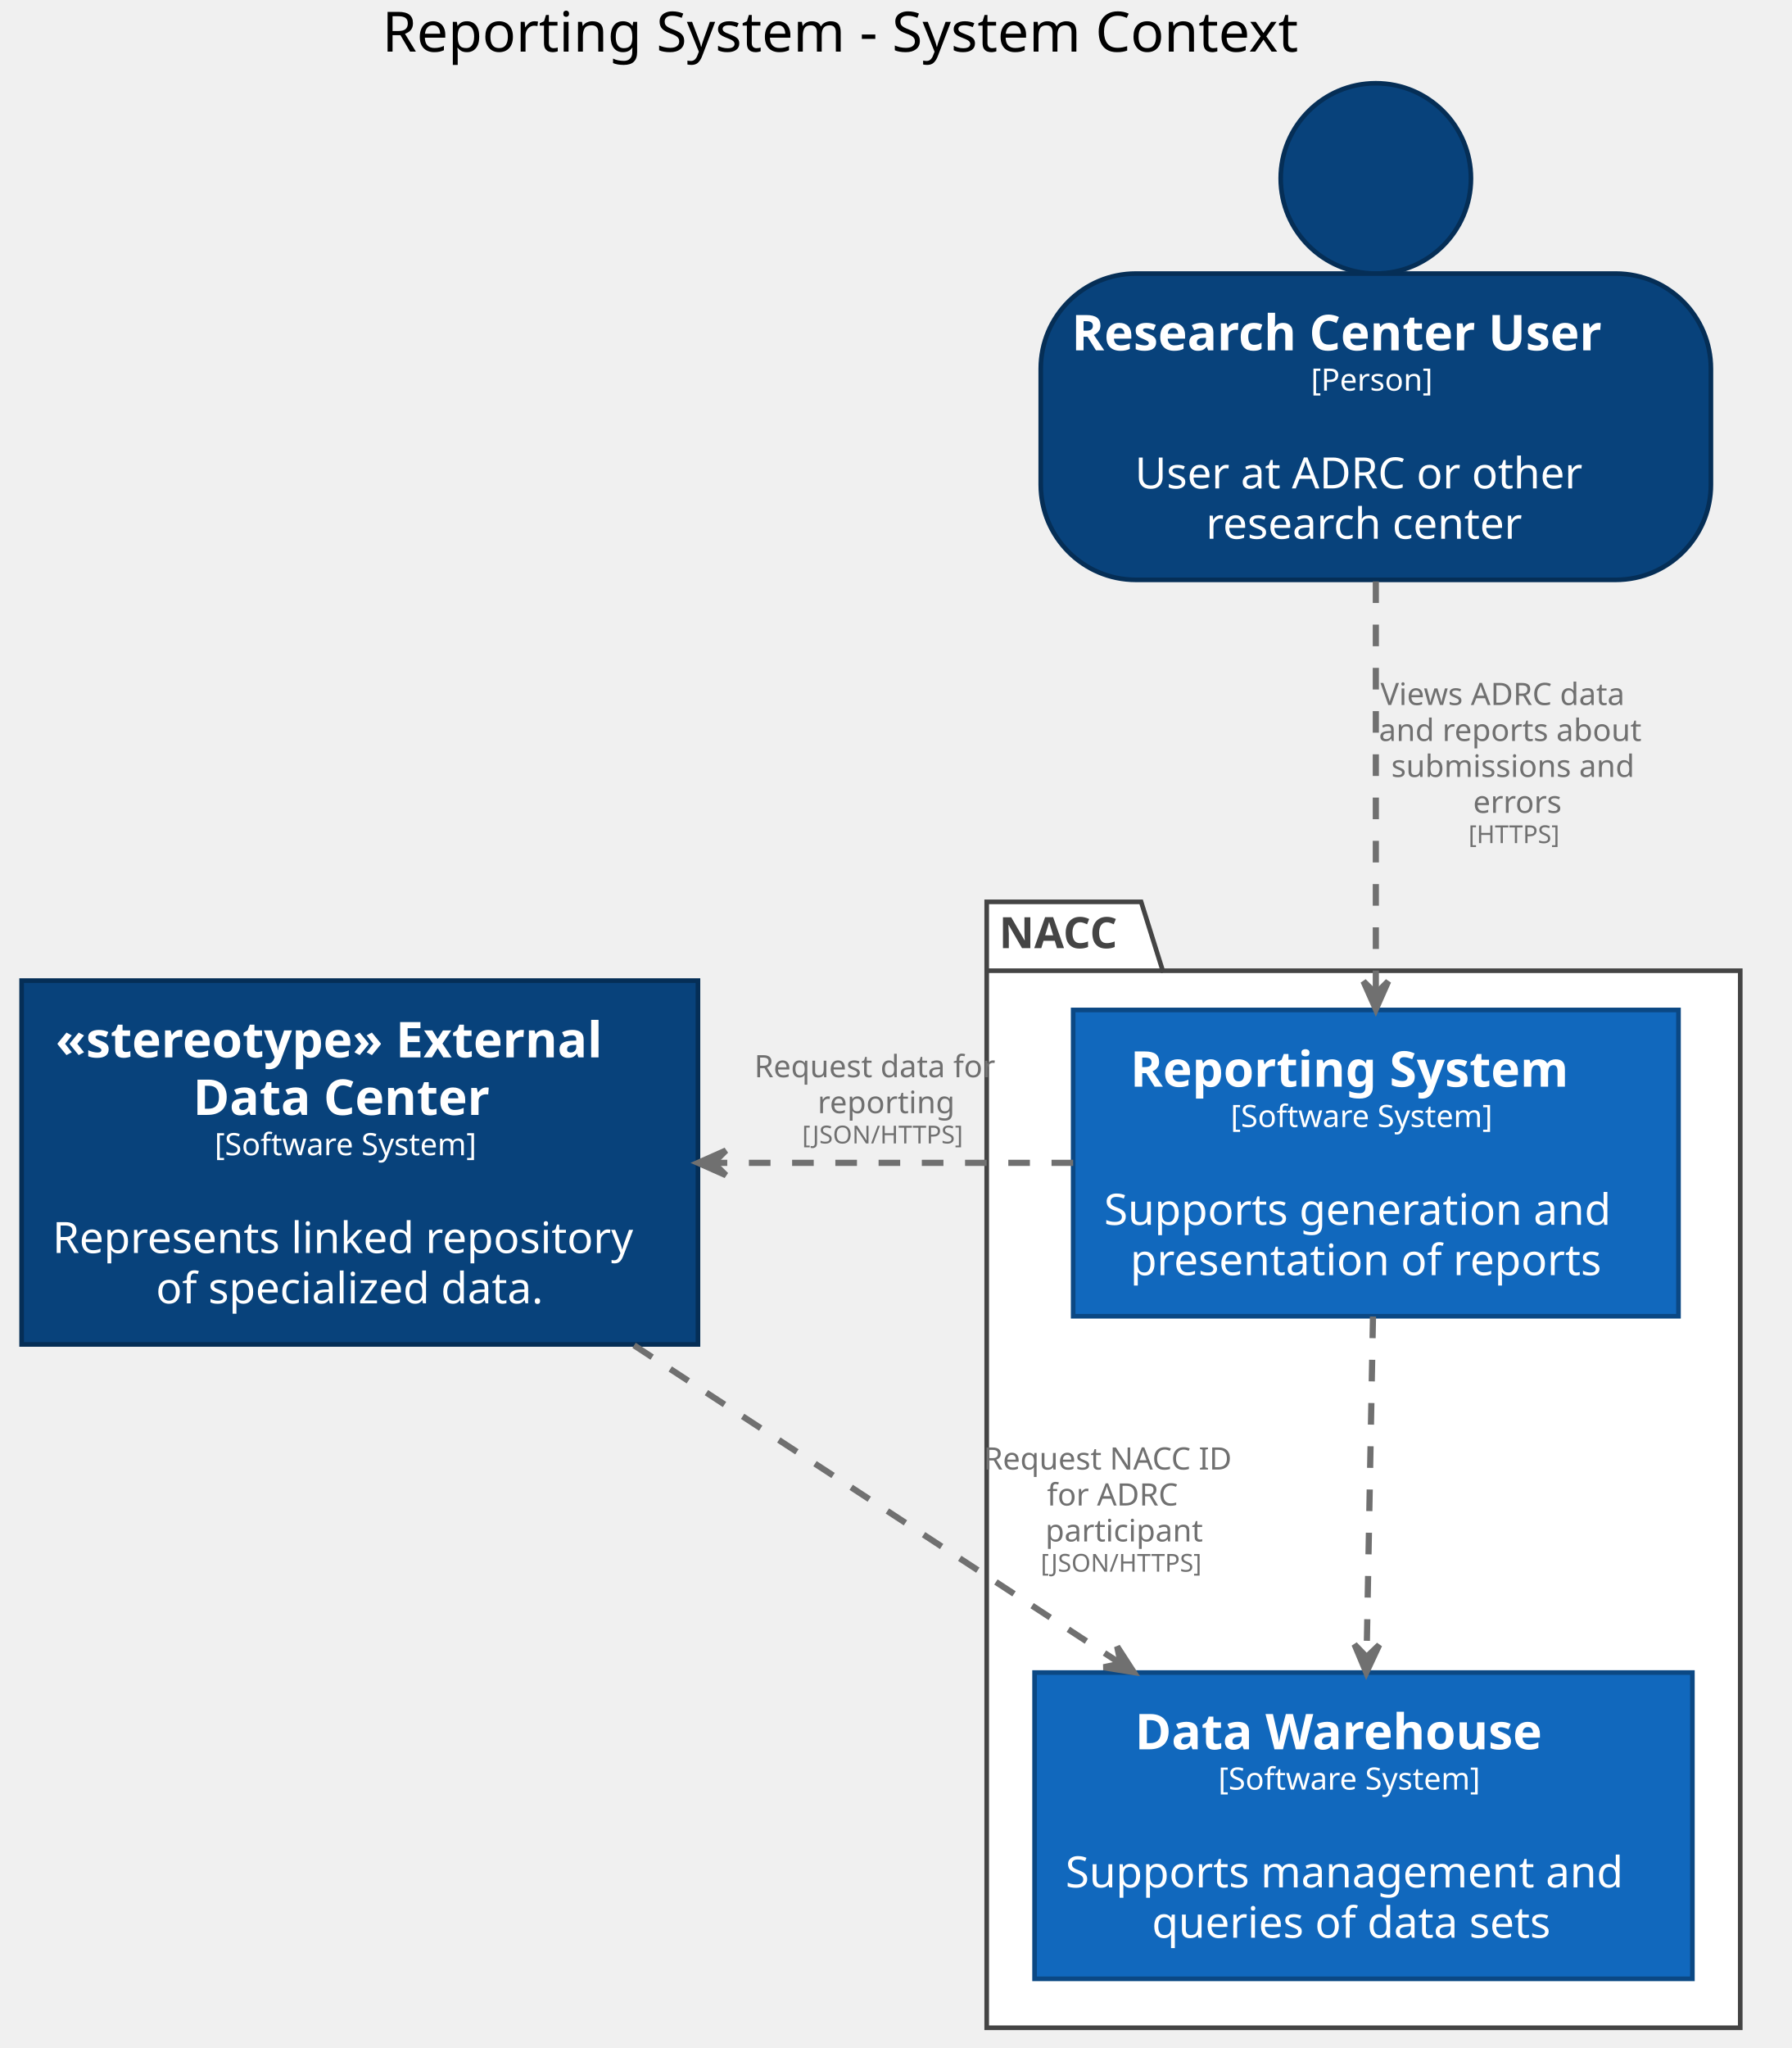
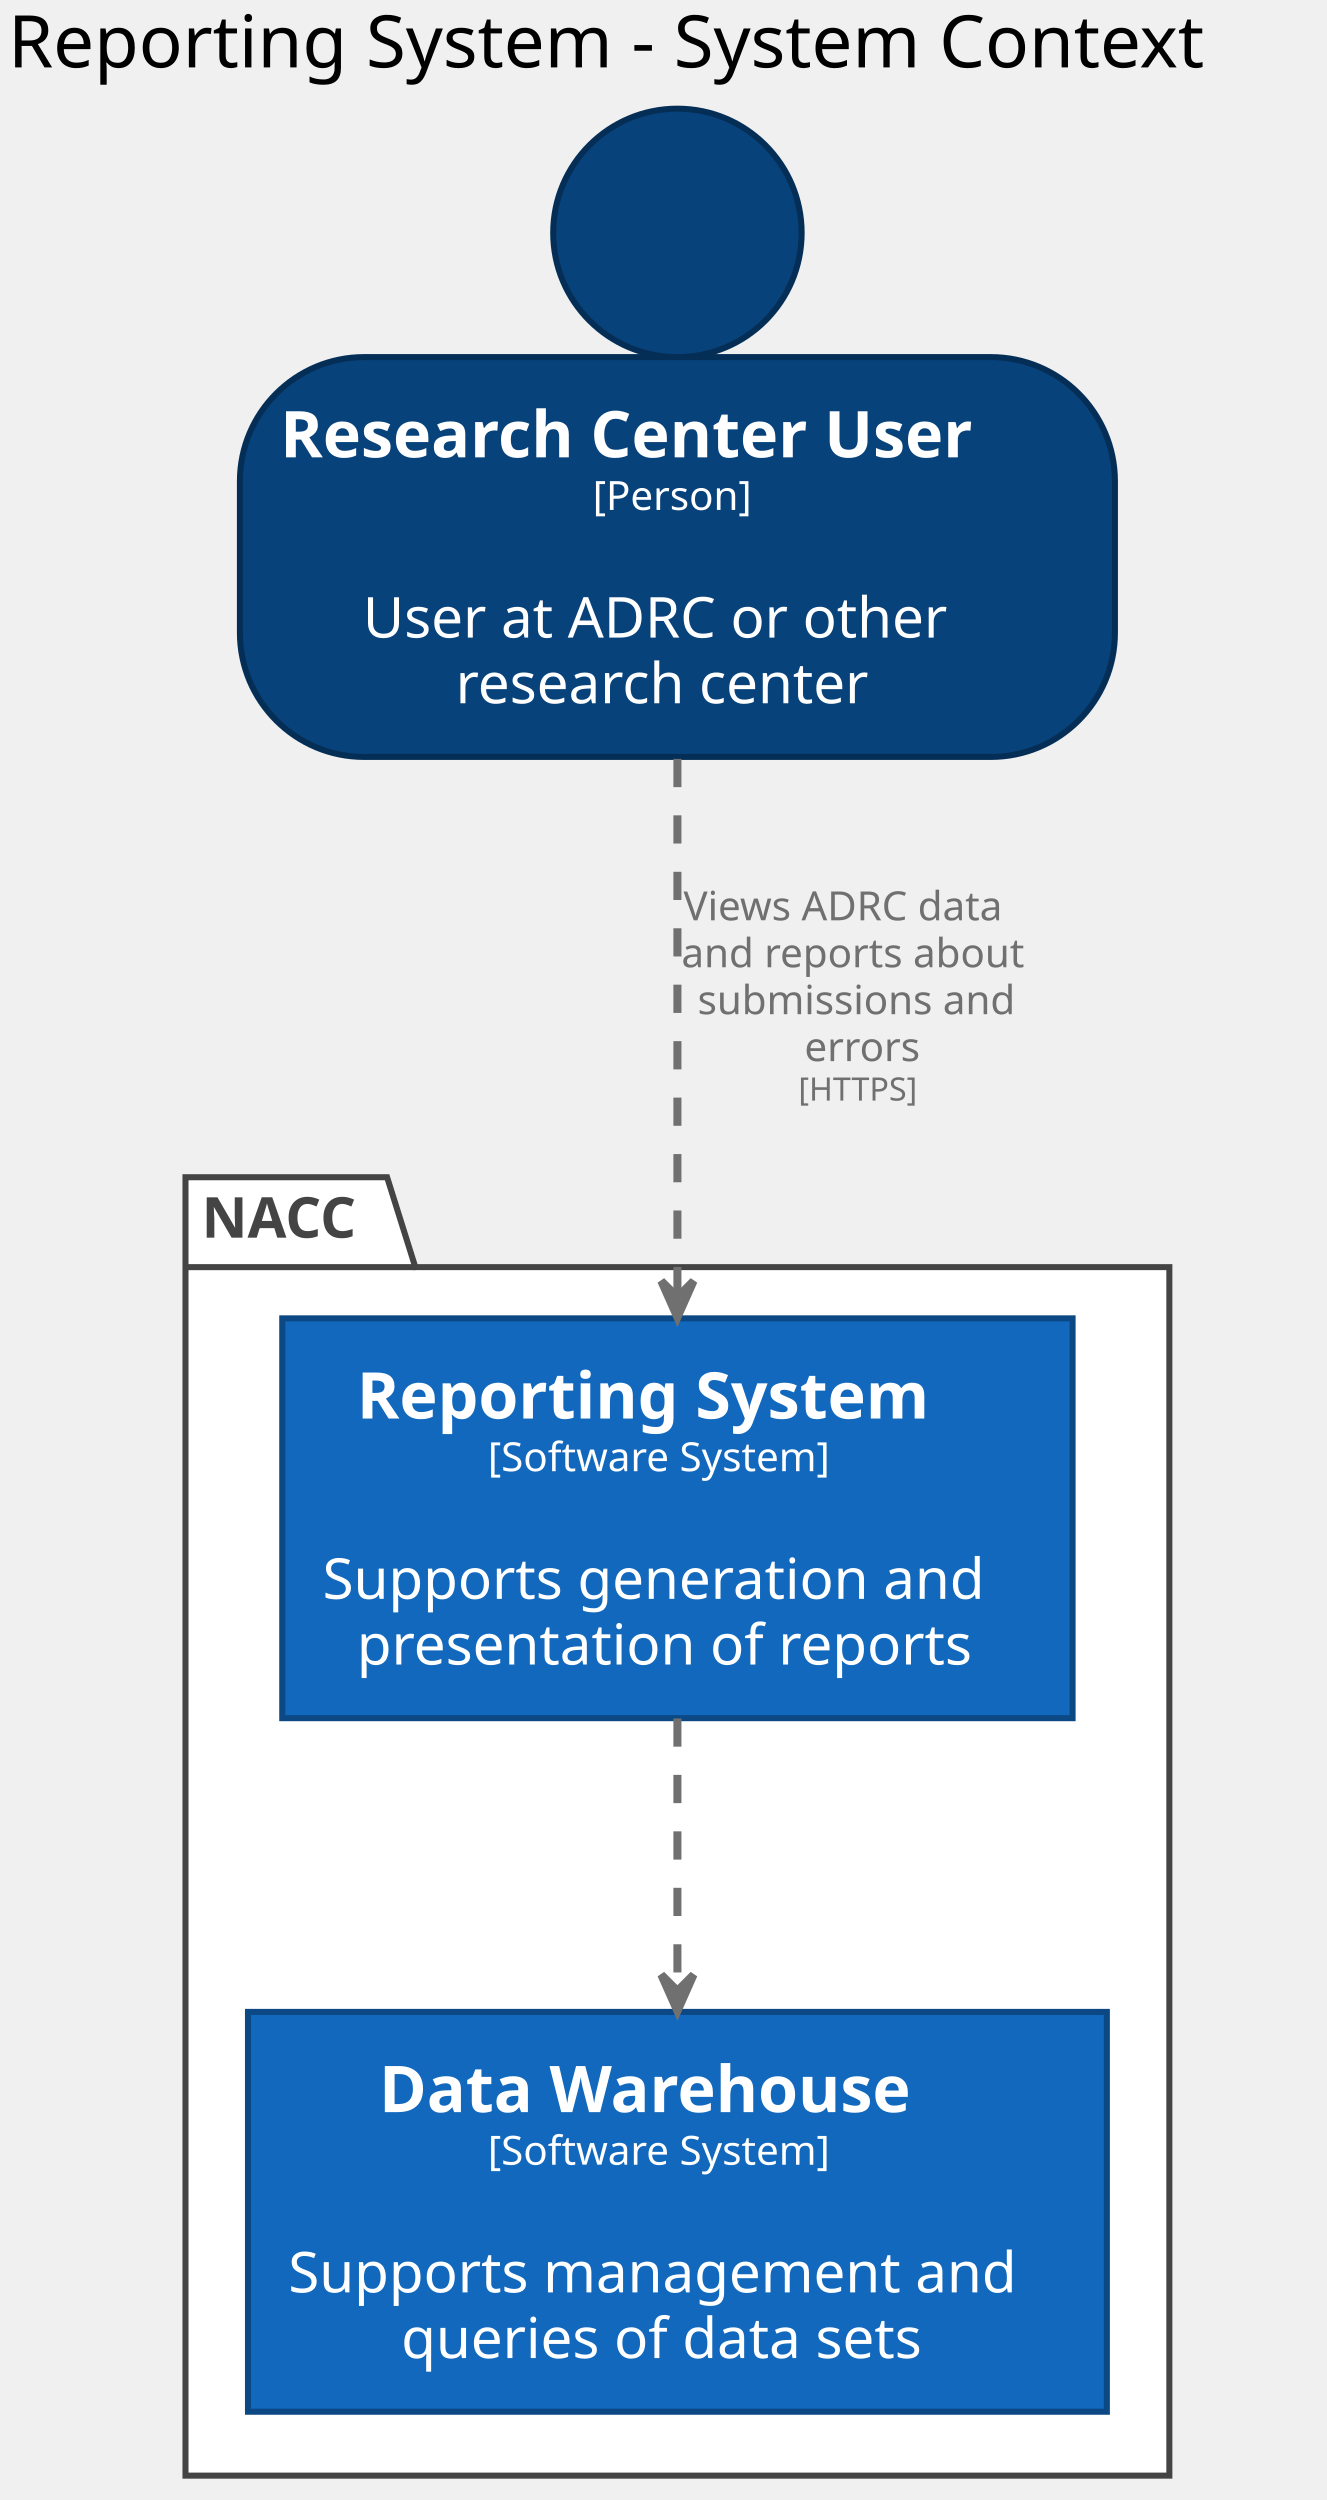
- <svg xmlns="http://www.w3.org/2000/svg" contentScriptType="application/ecmascript" contentStyleType="text/css" height="663px" preserveAspectRatio="none" style="width:580px;height:663px;background:#FFFFFF;" version="1.1" viewBox="0 0 580 663" width="580px" zoomAndPan="magnify">
+ <svg xmlns="http://www.w3.org/2000/svg" contentScriptType="application/ecmascript" contentStyleType="text/css" height="620px" preserveAspectRatio="none" style="width:329px;height:620px;background:#FFFFFF;" version="1.1" viewBox="0 0 329 620" width="329px" zoomAndPan="magnify">
  <defs />
  <g>
-     <text fill="#000000" font-family="sans-serif" font-size="18" lengthAdjust="spacing" textLength="320" x="123.75" y="16.708">Reporting System - System Context</text>
-     <polygon fill="#FFFFFF" points="319.5,291.953,369.5,291.953,376.5,314.25,563.5,314.25,563.5,656.453,319.5,656.453,319.5,291.953" style="stroke:#444444;stroke-width:1.5;" />
-     <line style="stroke:#444444;stroke-width:1.5;" x1="319.5" x2="376.5" y1="314.25" y2="314.25" />
-     <text fill="#444444" font-family="sans-serif" font-size="14" font-weight="bold" lengthAdjust="spacing" textLength="44" x="323.5" y="306.948">NACC</text>
-     <rect fill="#1168BD" height="99.156" style="stroke:#0B4884;stroke-width:1.5;" width="213" x="335" y="541.453" />
-     <text fill="#FFFFFF" font-family="sans-serif" font-size="16" font-weight="bold" lengthAdjust="spacing" textLength="148" x="367.5" y="566.305">Data Warehouse</text>
-     <text fill="#FFFFFF" font-family="sans-serif" font-size="10" lengthAdjust="spacing" textLength="94" x="394.5" y="579.36">[Software System]</text>
-     <text fill="#FFFFFF" font-family="sans-serif" font-size="14" lengthAdjust="spacing" textLength="0" x="443.5" y="594.714" />
-     <text fill="#FFFFFF" font-family="sans-serif" font-size="14" lengthAdjust="spacing" textLength="189" x="345" y="611.011">Supports management and</text>
-     <text fill="#FFFFFF" font-family="sans-serif" font-size="14" lengthAdjust="spacing" textLength="137" x="373" y="627.308">queries of data sets</text>
-     <rect fill="#1168BD" height="99.156" style="stroke:#0B4884;stroke-width:1.5;" width="196" x="347.5" y="326.953" />
-     <text fill="#FFFFFF" font-family="sans-serif" font-size="16" font-weight="bold" lengthAdjust="spacing" textLength="159" x="366" y="351.805">Reporting System</text>
-     <text fill="#FFFFFF" font-family="sans-serif" font-size="10" lengthAdjust="spacing" textLength="94" x="398.5" y="364.86">[Software System]</text>
-     <text fill="#FFFFFF" font-family="sans-serif" font-size="14" lengthAdjust="spacing" textLength="0" x="447.5" y="380.214" />
-     <text fill="#FFFFFF" font-family="sans-serif" font-size="14" lengthAdjust="spacing" textLength="172" x="357.5" y="396.511">Supports generation and</text>
-     <text fill="#FFFFFF" font-family="sans-serif" font-size="14" lengthAdjust="spacing" textLength="159" x="366" y="412.808">presentation of reports</text>
-     <rect fill="#08427B" height="117.781" style="stroke:#052E56;stroke-width:1.5;" width="219" x="7" y="317.453" />
-     <text fill="#FFFFFF" font-family="sans-serif" font-size="16" font-weight="bold" lengthAdjust="spacing" textLength="197" x="18" y="342.305">«stereotype» External</text>
-     <text fill="#FFFFFF" font-family="sans-serif" font-size="16" font-weight="bold" lengthAdjust="spacing" textLength="108" x="62.5" y="360.93">Data Center</text>
-     <text fill="#FFFFFF" font-family="sans-serif" font-size="10" lengthAdjust="spacing" textLength="94" x="69.5" y="373.985">[Software System]</text>
-     <text fill="#FFFFFF" font-family="sans-serif" font-size="14" lengthAdjust="spacing" textLength="0" x="118.5" y="389.339" />
-     <text fill="#FFFFFF" font-family="sans-serif" font-size="14" lengthAdjust="spacing" textLength="199" x="17" y="405.636">Represents linked repository</text>
-     <text fill="#FFFFFF" font-family="sans-serif" font-size="14" lengthAdjust="spacing" textLength="132" x="50.5" y="421.933">of specialized data.</text>
-     <ellipse cx="445.5" cy="57.757" fill="#08427B" rx="30.804" ry="30.804" style="stroke:#052E56;stroke-width:1.5;" />
-     <rect fill="#08427B" height="99.156" rx="30.804" ry="30.804" style="stroke:#052E56;stroke-width:1.5;" width="217" x="337" y="88.561" />
-     <text fill="#FFFFFF" font-family="sans-serif" font-size="16" font-weight="bold" lengthAdjust="spacing" textLength="197" x="347" y="113.413">Research Center User</text>
-     <text fill="#FFFFFF" font-family="sans-serif" font-size="10" lengthAdjust="spacing" textLength="42" x="424.5" y="126.469">[Person]</text>
-     <text fill="#FFFFFF" font-family="sans-serif" font-size="14" lengthAdjust="spacing" textLength="0" x="447.5" y="141.822" />
-     <text fill="#FFFFFF" font-family="sans-serif" font-size="14" lengthAdjust="spacing" textLength="152" x="367.5" y="158.119">User at ADRC or other</text>
-     <text fill="#FFFFFF" font-family="sans-serif" font-size="14" lengthAdjust="spacing" textLength="110" x="390.5" y="174.416">research center</text>
-     <path d="M205.31,435.523 C254.57,467.723 315.28,507.423 362.82,538.513 " fill="none" id="stereotypeExternalDataCenter-to-DataWarehouse" style="stroke:#707070;stroke-width:2.0;stroke-dasharray:7.0,7.0;" />
-     <polygon fill="#707070" points="367.09,541.303,361.735,533.037,362.901,538.573,357.366,539.739,367.09,541.303" style="stroke:#707070;stroke-width:2.0;" />
-     <text fill="#707070" font-family="sans-serif" font-size="10" lengthAdjust="spacing" textLength="88" x="318.5" y="475.735">Request NACC ID</text>
-     <text fill="#707070" font-family="sans-serif" font-size="10" lengthAdjust="spacing" textLength="47" x="339" y="487.376">for ADRC</text>
-     <text fill="#707070" font-family="sans-serif" font-size="10" lengthAdjust="spacing" textLength="51" x="338.5" y="499.017">participant</text>
-     <text fill="#707070" font-family="sans-serif" font-size="8" lengthAdjust="spacing" textLength="54" x="337" y="508.801">[JSON/HTTPS]</text>
-     <path d="M347.49,376.453 C310.92,376.453 269.07,376.453 231.14,376.453 " fill="none" id="ReportingSystem-to-stereotypeExternalDataCenter" style="stroke:#707070;stroke-width:2.0;stroke-dasharray:7.0,7.0;" />
-     <polygon fill="#707070" points="226.05,376.453,235.05,380.453,231.05,376.453,235.05,372.453,226.05,376.453" style="stroke:#707070;stroke-width:2.0;" />
-     <text fill="#707070" font-family="sans-serif" font-size="10" lengthAdjust="spacing" textLength="82" x="244.25" y="348.735">Request data for</text>
-     <text fill="#707070" font-family="sans-serif" font-size="10" lengthAdjust="spacing" textLength="44" x="264.75" y="360.376">reporting</text>
-     <text fill="#707070" font-family="sans-serif" font-size="8" lengthAdjust="spacing" textLength="54" x="259.75" y="370.16">[JSON/HTTPS]</text>
-     <path d="M444.58,426.203 C443.96,459.003 443.15,502.263 442.51,536.083 " fill="none" id="ReportingSystem-to-DataWarehouse" style="stroke:#707070;stroke-width:2.0;stroke-dasharray:7.0,7.0;" />
-     <polygon fill="#707070" points="442.41,541.433,446.589,532.515,442.51,536.434,438.591,532.355,442.41,541.433" style="stroke:#707070;stroke-width:2.0;" />
-     <text fill="#000000" font-family="sans-serif" font-size="10" lengthAdjust="spacing" textLength="0" x="447.5" y="492.235" />
-     <path d="M445.5,188.203 C445.5,231.293 445.5,283.343 445.5,321.623 " fill="none" id="ResearchCenterUser-to-ReportingSystem" style="stroke:#707070;stroke-width:2.0;stroke-dasharray:7.0,7.0;" />
-     <polygon fill="#707070" points="445.5,326.693,449.5,317.693,445.5,321.693,441.5,317.693,445.5,326.693" style="stroke:#707070;stroke-width:2.0;" />
-     <text fill="#707070" font-family="sans-serif" font-size="10" lengthAdjust="spacing" textLength="86" x="447" y="228.235">Views ADRC data</text>
-     <text fill="#707070" font-family="sans-serif" font-size="10" lengthAdjust="spacing" textLength="87" x="446.5" y="239.876">and reports about</text>
-     <text fill="#707070" font-family="sans-serif" font-size="10" lengthAdjust="spacing" textLength="79" x="450.5" y="251.517">submissions and</text>
-     <text fill="#707070" font-family="sans-serif" font-size="10" lengthAdjust="spacing" textLength="29" x="477" y="263.157">errors</text>
-     <text fill="#707070" font-family="sans-serif" font-size="8" lengthAdjust="spacing" textLength="32" x="475.5" y="272.941">[HTTPS]</text>
+     <text fill="#000000" font-family="sans-serif" font-size="18" lengthAdjust="spacing" textLength="320" x="2" y="16.708">Reporting System - System Context</text>
+     <polygon fill="#FFFFFF" points="46,291.953,96,291.953,103,314.25,290,314.25,290,613.953,46,613.953,46,291.953" style="stroke:#444444;stroke-width:1.5;" />
+     <line style="stroke:#444444;stroke-width:1.5;" x1="46" x2="103" y1="314.25" y2="314.25" />
+     <text fill="#444444" font-family="sans-serif" font-size="14" font-weight="bold" lengthAdjust="spacing" textLength="44" x="50" y="306.948">NACC</text>
+     <rect fill="#1168BD" height="99.156" style="stroke:#0B4884;stroke-width:1.5;" width="213" x="61.5" y="498.953" />
+     <text fill="#FFFFFF" font-family="sans-serif" font-size="16" font-weight="bold" lengthAdjust="spacing" textLength="148" x="94" y="523.805">Data Warehouse</text>
+     <text fill="#FFFFFF" font-family="sans-serif" font-size="10" lengthAdjust="spacing" textLength="94" x="121" y="536.86">[Software System]</text>
+     <text fill="#FFFFFF" font-family="sans-serif" font-size="14" lengthAdjust="spacing" textLength="0" x="170" y="552.214" />
+     <text fill="#FFFFFF" font-family="sans-serif" font-size="14" lengthAdjust="spacing" textLength="189" x="71.5" y="568.511">Supports management and</text>
+     <text fill="#FFFFFF" font-family="sans-serif" font-size="14" lengthAdjust="spacing" textLength="137" x="99.5" y="584.808">queries of data sets</text>
+     <rect fill="#1168BD" height="99.156" style="stroke:#0B4884;stroke-width:1.5;" width="196" x="70" y="326.953" />
+     <text fill="#FFFFFF" font-family="sans-serif" font-size="16" font-weight="bold" lengthAdjust="spacing" textLength="159" x="88.5" y="351.805">Reporting System</text>
+     <text fill="#FFFFFF" font-family="sans-serif" font-size="10" lengthAdjust="spacing" textLength="94" x="121" y="364.86">[Software System]</text>
+     <text fill="#FFFFFF" font-family="sans-serif" font-size="14" lengthAdjust="spacing" textLength="0" x="170" y="380.214" />
+     <text fill="#FFFFFF" font-family="sans-serif" font-size="14" lengthAdjust="spacing" textLength="172" x="80" y="396.511">Supports generation and</text>
+     <text fill="#FFFFFF" font-family="sans-serif" font-size="14" lengthAdjust="spacing" textLength="159" x="88.5" y="412.808">presentation of reports</text>
+     <ellipse cx="168" cy="57.757" fill="#08427B" rx="30.804" ry="30.804" style="stroke:#052E56;stroke-width:1.5;" />
+     <rect fill="#08427B" height="99.156" rx="30.804" ry="30.804" style="stroke:#052E56;stroke-width:1.5;" width="217" x="59.5" y="88.561" />
+     <text fill="#FFFFFF" font-family="sans-serif" font-size="16" font-weight="bold" lengthAdjust="spacing" textLength="197" x="69.5" y="113.413">Research Center User</text>
+     <text fill="#FFFFFF" font-family="sans-serif" font-size="10" lengthAdjust="spacing" textLength="42" x="147" y="126.469">[Person]</text>
+     <text fill="#FFFFFF" font-family="sans-serif" font-size="14" lengthAdjust="spacing" textLength="0" x="170" y="141.822" />
+     <text fill="#FFFFFF" font-family="sans-serif" font-size="14" lengthAdjust="spacing" textLength="152" x="90" y="158.119">User at ADRC or other</text>
+     <text fill="#FFFFFF" font-family="sans-serif" font-size="14" lengthAdjust="spacing" textLength="110" x="113" y="174.416">research center</text>
+     <path d="M168,426.173 C168,447.243 168,471.973 168,493.593 " fill="none" id="ReportingSystem-to-DataWarehouse" style="stroke:#707070;stroke-width:2.0;stroke-dasharray:7.0,7.0;" />
+     <polygon fill="#707070" points="168,498.733,172,489.733,168,493.733,164,489.733,168,498.733" style="stroke:#707070;stroke-width:2.0;" />
+     <text fill="#000000" font-family="sans-serif" font-size="10" lengthAdjust="spacing" textLength="0" x="172" y="466.235" />
+     <path d="M168,188.203 C168,231.293 168,283.343 168,321.623 " fill="none" id="ResearchCenterUser-to-ReportingSystem" style="stroke:#707070;stroke-width:2.0;stroke-dasharray:7.0,7.0;" />
+     <polygon fill="#707070" points="168,326.693,172,317.693,168,321.693,164,317.693,168,326.693" style="stroke:#707070;stroke-width:2.0;" />
+     <text fill="#707070" font-family="sans-serif" font-size="10" lengthAdjust="spacing" textLength="86" x="169.5" y="228.235">Views ADRC data</text>
+     <text fill="#707070" font-family="sans-serif" font-size="10" lengthAdjust="spacing" textLength="87" x="169" y="239.876">and reports about</text>
+     <text fill="#707070" font-family="sans-serif" font-size="10" lengthAdjust="spacing" textLength="79" x="173" y="251.517">submissions and</text>
+     <text fill="#707070" font-family="sans-serif" font-size="10" lengthAdjust="spacing" textLength="29" x="199.5" y="263.157">errors</text>
+     <text fill="#707070" font-family="sans-serif" font-size="8" lengthAdjust="spacing" textLength="32" x="198" y="272.941">[HTTPS]</text>
  </g>
</svg>
